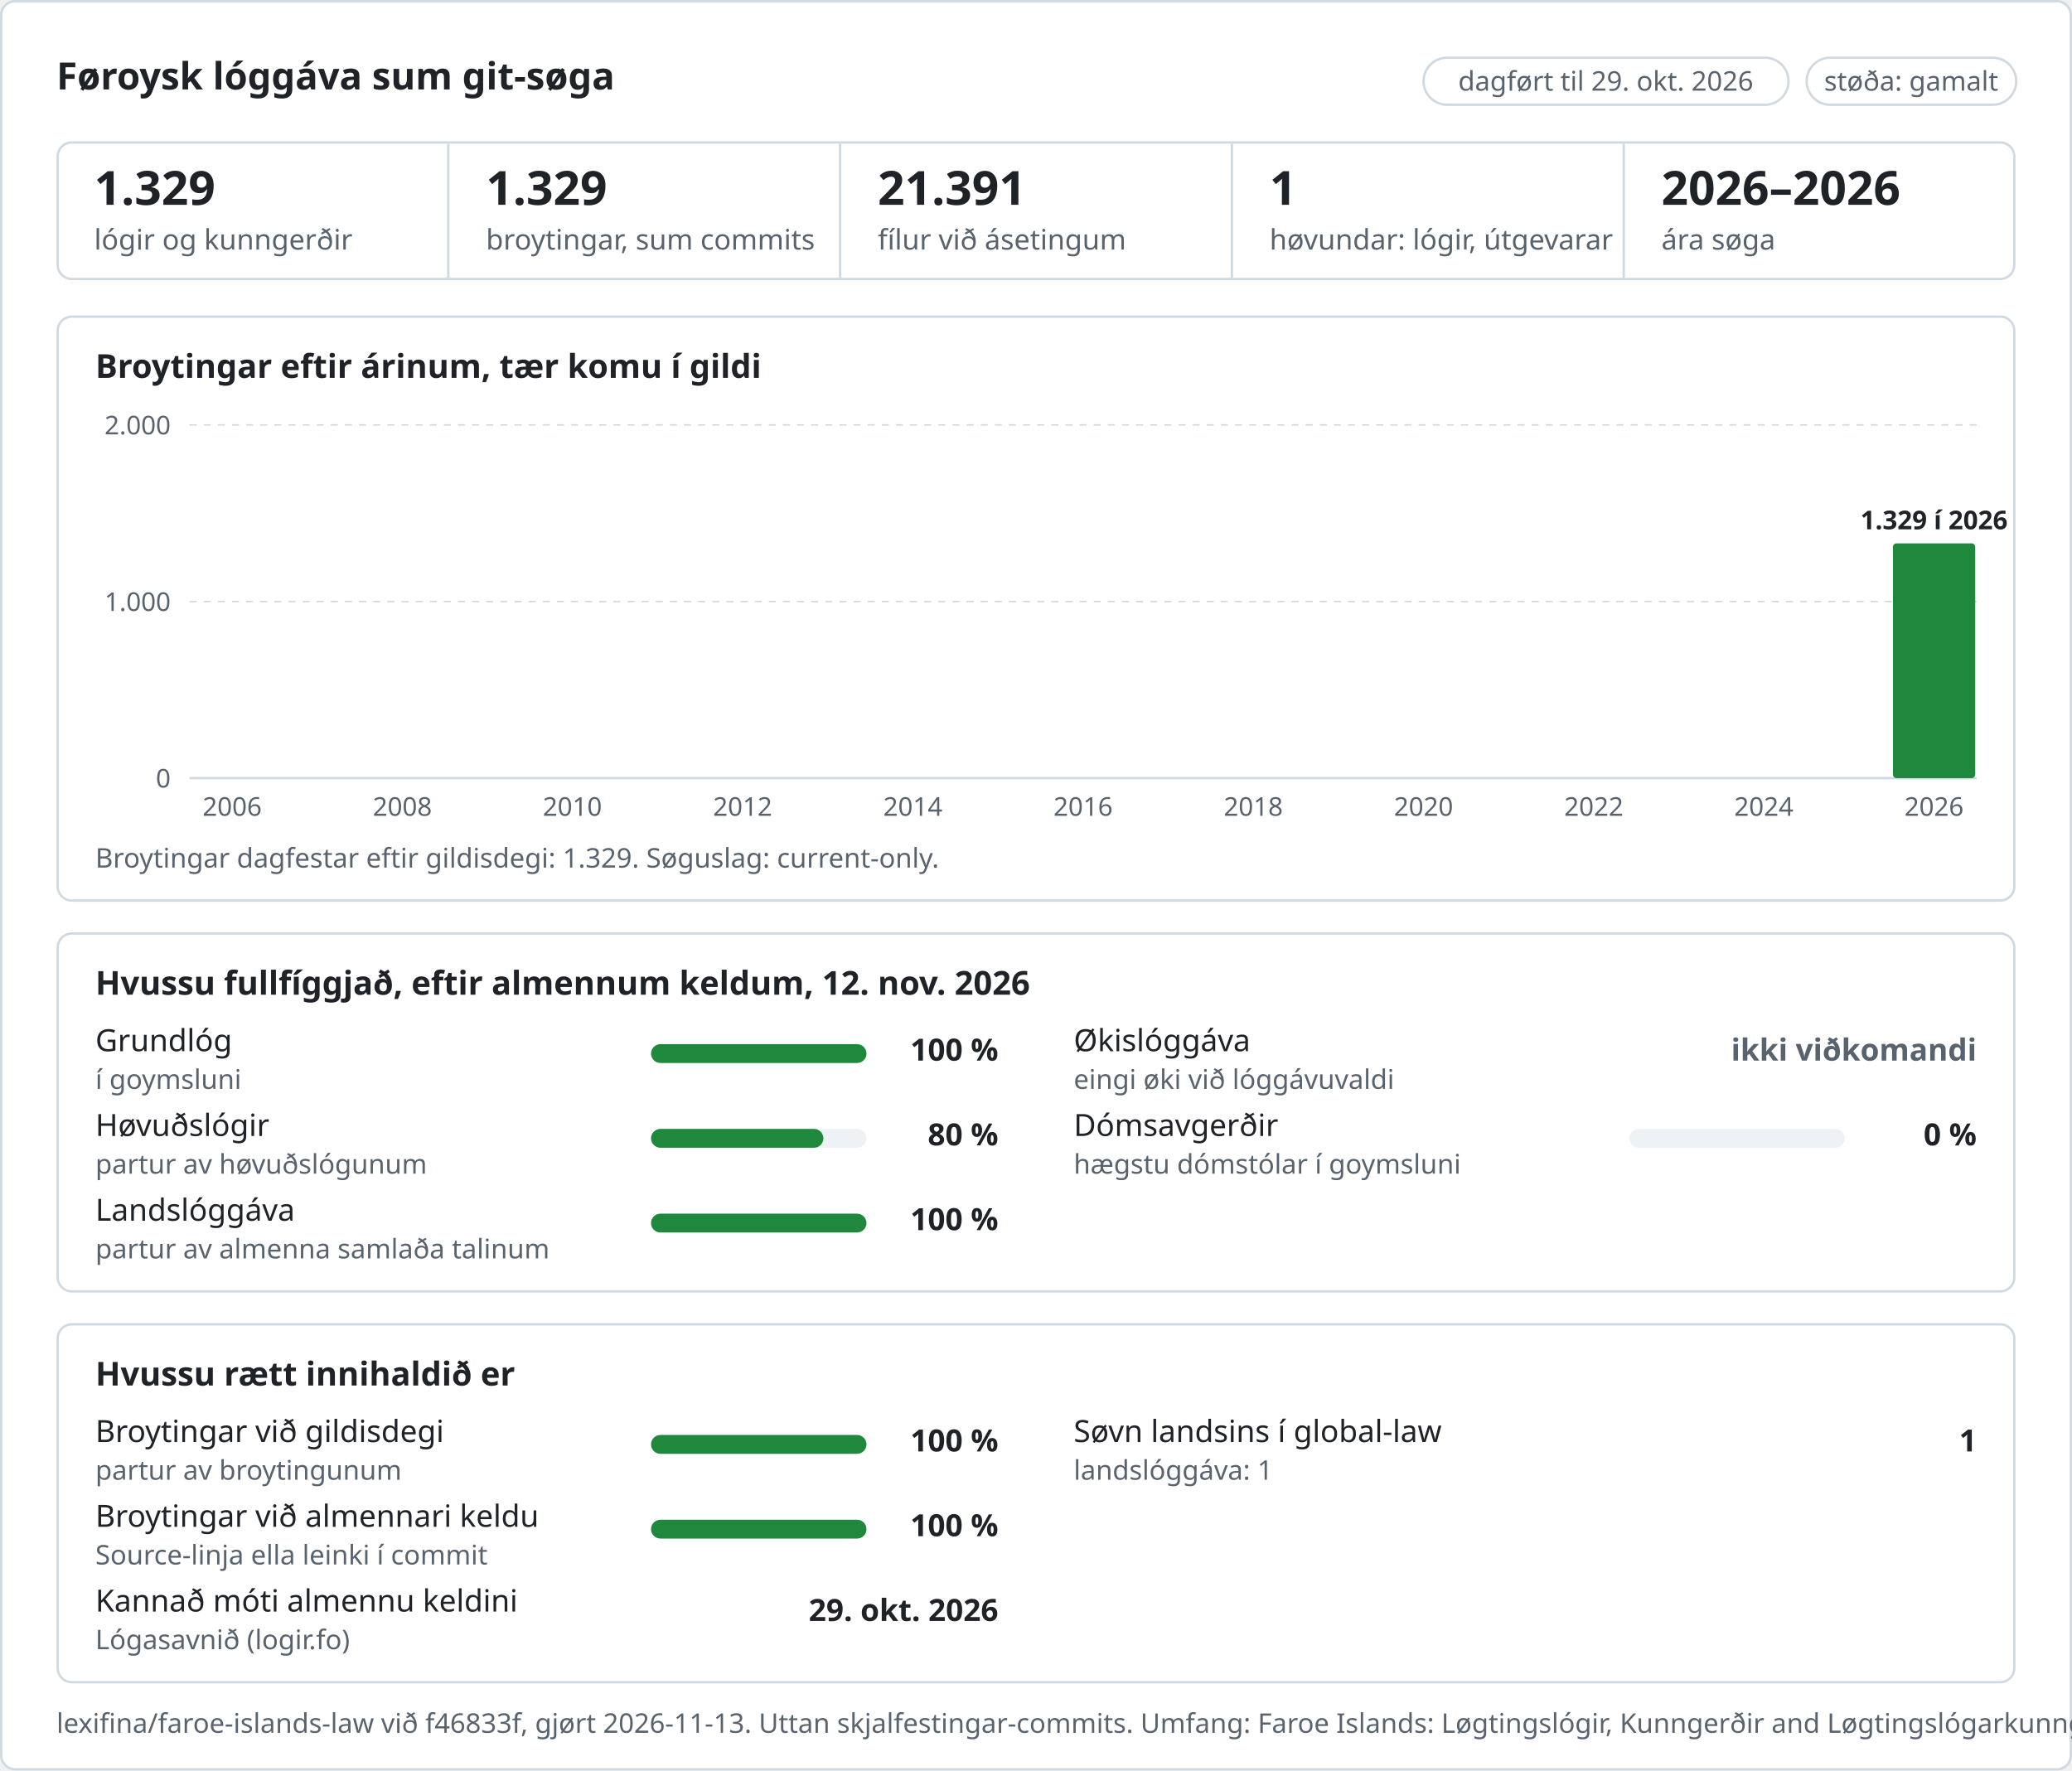
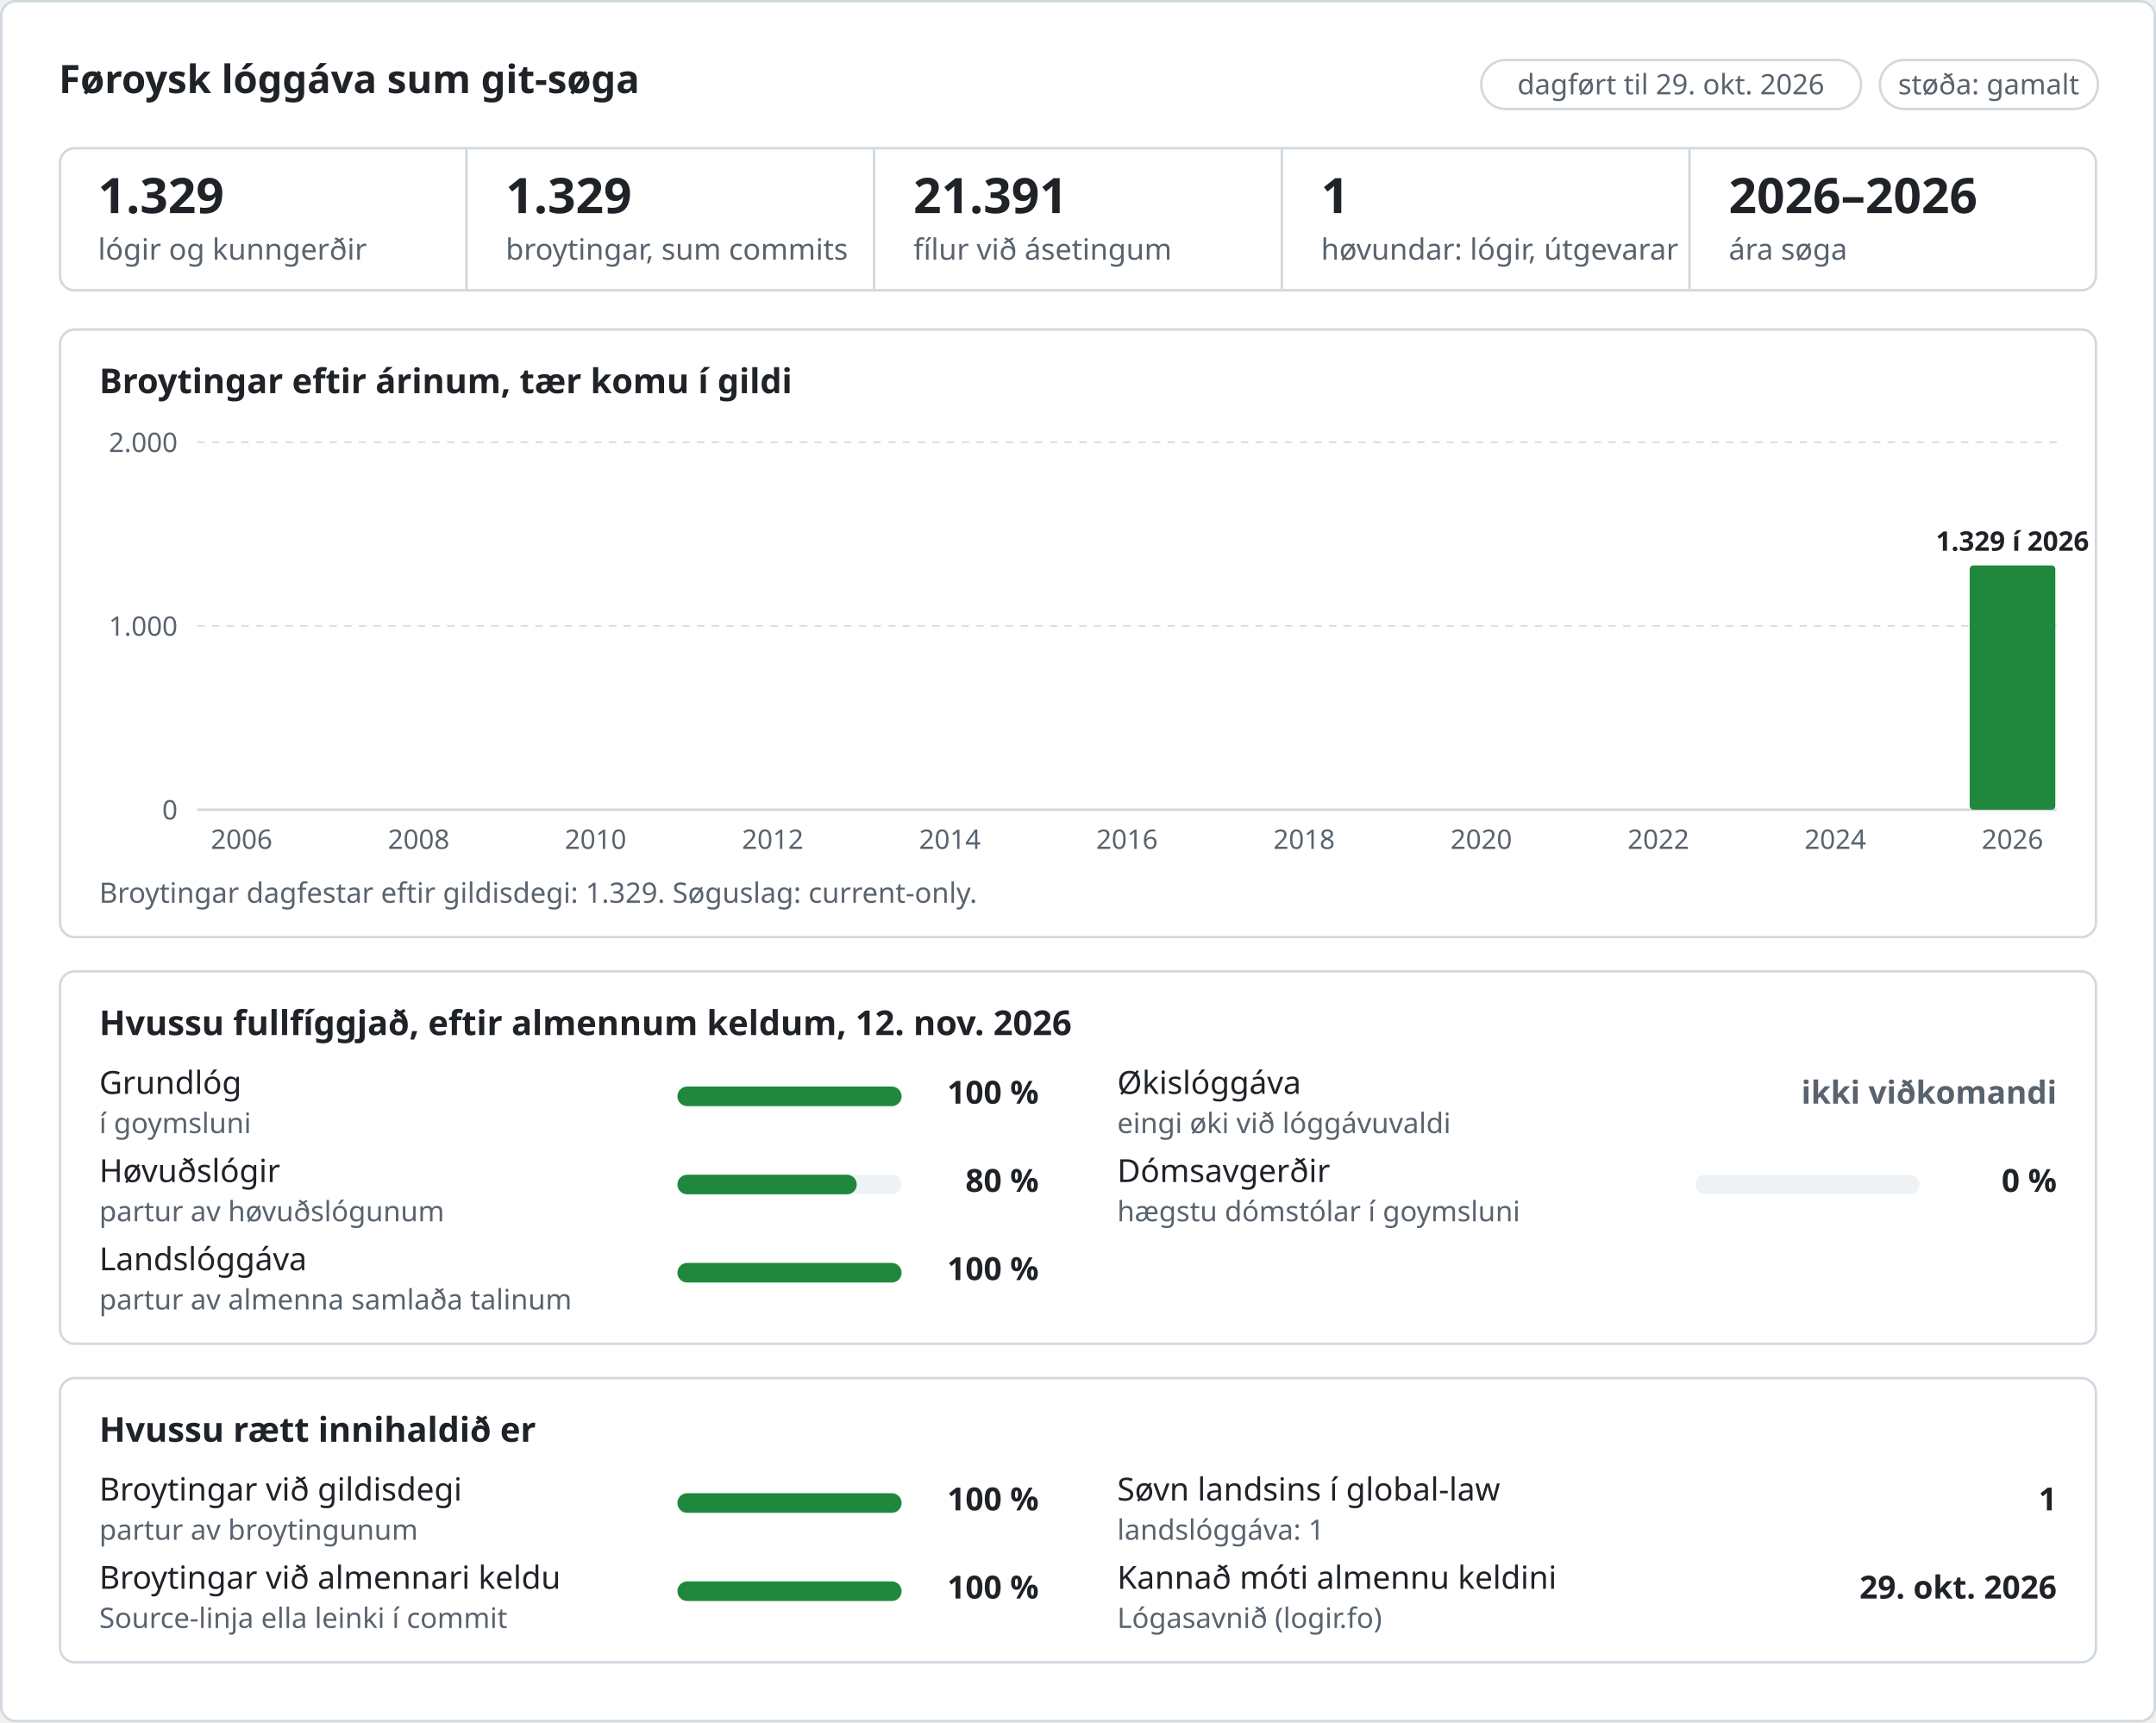
- <svg xmlns="http://www.w3.org/2000/svg" width="880" height="752" viewBox="0 0 880 752" font-family="-apple-system,BlinkMacSystemFont,Segoe UI,Noto Sans,Helvetica,Arial,sans-serif">
-   <rect x="0.5" y="0.5" width="879" height="751" rx="6" fill="#ffffff" stroke="#d1d9e0" />
+ <svg xmlns="http://www.w3.org/2000/svg" width="880" height="703" viewBox="0 0 880 703" font-family="-apple-system,BlinkMacSystemFont,Segoe UI,Noto Sans,Helvetica,Arial,sans-serif">
+   <rect x="0.5" y="0.5" width="879" height="702" rx="6" fill="#ffffff" stroke="#d1d9e0" />
  <text x="24" y="38" font-size="16" font-weight="600" fill="#1f2328">Føroysk lóggáva sum git-søga</text>
  <rect x="604.6" y="24.5" width="155" height="20" rx="10" fill="none" stroke="#d1d9e0" />
  <text x="682.0" y="38.5" font-size="11.5" font-weight="500" text-anchor="middle" fill="#59636e">dagført til 29. okt. 2026</text>
  <rect x="767.3" y="24.5" width="89" height="20" rx="10" fill="none" stroke="#d1d9e0" />
  <text x="811.7" y="38.5" font-size="11.5" font-weight="500" text-anchor="middle" fill="#59636e">støða: gamalt</text>
  <rect x="24.5" y="60.5" width="831" height="58" rx="6" fill="#ffffff" stroke="#d1d9e0" />
  <text x="40.0" y="87" font-size="20" font-weight="600" fill="#1f2328">1.329</text>
  <text x="40.0" y="106" font-size="12" fill="#59636e">lógir og kunngerðir</text>
  <line x1="190.4" y1="61" x2="190.4" y2="118" stroke="#d1d9e0" />
  <text x="206.4" y="87" font-size="20" font-weight="600" fill="#1f2328">1.329</text>
  <text x="206.4" y="106" font-size="12" fill="#59636e">broytingar, sum commits</text>
  <line x1="356.8" y1="61" x2="356.8" y2="118" stroke="#d1d9e0" />
  <text x="372.8" y="87" font-size="20" font-weight="600" fill="#1f2328">21.391</text>
  <text x="372.8" y="106" font-size="12" fill="#59636e">fílur við ásetingum</text>
  <line x1="523.2" y1="61" x2="523.2" y2="118" stroke="#d1d9e0" />
  <text x="539.2" y="87" font-size="20" font-weight="600" fill="#1f2328">1</text>
  <text x="539.2" y="106" font-size="12" fill="#59636e" textLength="142" lengthAdjust="spacingAndGlyphs">høvundar: lógir, útgevarar</text>
  <line x1="689.6" y1="61" x2="689.6" y2="118" stroke="#d1d9e0" />
  <text x="705.6" y="87" font-size="20" font-weight="600" fill="#1f2328">2026–2026</text>
  <text x="705.6" y="106" font-size="12" fill="#59636e">ára søga</text>
  <rect x="24.5" y="134.5" width="831" height="248" rx="6" fill="#ffffff" stroke="#d1d9e0" />
  <text x="40.5" y="160.5" font-size="14" font-weight="600" fill="#1f2328">Broytingar eftir árinum, tær komu í gildi</text>
  <line x1="80.5" y1="330.5" x2="839.5" y2="330.5" stroke="#d1d9e0" stroke-width="1" />
  <text x="72.5" y="334.5" font-size="11" text-anchor="end" fill="#59636e">0</text>
  <line x1="80.5" y1="255.5" x2="839.5" y2="255.5" stroke="#d1d9e0" stroke-width="0.6" stroke-dasharray="3 3" />
  <text x="72.5" y="259.5" font-size="11" text-anchor="end" fill="#59636e">1.000</text>
  <line x1="80.5" y1="180.5" x2="839.5" y2="180.5" stroke="#d1d9e0" stroke-width="0.6" stroke-dasharray="3 3" />
  <text x="72.5" y="184.5" font-size="11" text-anchor="end" fill="#59636e">2.000</text>
  <text x="98.6" y="346.5" font-size="11" text-anchor="middle" fill="#59636e">2006</text>
  <text x="170.9" y="346.5" font-size="11" text-anchor="middle" fill="#59636e">2008</text>
  <text x="243.1" y="346.5" font-size="11" text-anchor="middle" fill="#59636e">2010</text>
  <text x="315.4" y="346.5" font-size="11" text-anchor="middle" fill="#59636e">2012</text>
  <text x="387.7" y="346.5" font-size="11" text-anchor="middle" fill="#59636e">2014</text>
  <text x="460.0" y="346.5" font-size="11" text-anchor="middle" fill="#59636e">2016</text>
  <text x="532.3" y="346.5" font-size="11" text-anchor="middle" fill="#59636e">2018</text>
  <text x="604.6" y="346.5" font-size="11" text-anchor="middle" fill="#59636e">2020</text>
  <text x="676.9" y="346.5" font-size="11" text-anchor="middle" fill="#59636e">2022</text>
  <text x="749.1" y="346.5" font-size="11" text-anchor="middle" fill="#59636e">2024</text>
  <rect x="803.96" y="230.8" width="34.94" height="99.7" rx="1.5" fill="#1f883d" />
  <text x="821.4" y="346.5" font-size="11" text-anchor="middle" fill="#59636e">2026</text>
  <text x="821.4" y="224.8" font-size="11" font-weight="600" text-anchor="middle" fill="#1f2328">1.329 í 2026</text>
  <text x="40.5" y="368.5" font-size="11.5" fill="#59636e">Broytingar dagfestar eftir gildisdegi: 1.329. Søguslag: current-only.</text>
  <rect x="24.5" y="396.5" width="831" height="152" rx="6" fill="#ffffff" stroke="#d1d9e0" />
  <text x="40.5" y="422.5" font-size="14" font-weight="600" fill="#1f2328">Hvussu fullfíggjað, eftir almennum keldum, 12. nov. 2026</text>
  <text x="40.5" y="446.5" font-size="13" fill="#1f2328">Grundlóg</text>
  <text x="40.5" y="462.5" font-size="11.5" fill="#59636e">í goymsluni</text>
  <g>
    <rect x="276.5" y="443.5" width="91.5" height="8" rx="4" fill="#eff2f5" />
    <rect x="276.5" y="443.5" width="91.5" height="8" rx="4" fill="#1f883d" />
  </g>
  <text x="424.0" y="450.5" font-size="13" font-weight="600" text-anchor="end" fill="#1f2328">100 %</text>
  <text x="40.5" y="482.5" font-size="13" fill="#1f2328">Høvuðslógir</text>
  <text x="40.5" y="498.5" font-size="11.5" fill="#59636e">partur av høvuðslógunum</text>
  <g>
    <rect x="276.5" y="479.5" width="91.5" height="8" rx="4" fill="#eff2f5" />
    <rect x="276.5" y="479.5" width="73.2" height="8" rx="4" fill="#1f883d" />
  </g>
  <text x="424.0" y="486.5" font-size="13" font-weight="600" text-anchor="end" fill="#1f2328">80 %</text>
  <text x="40.5" y="518.5" font-size="13" fill="#1f2328">Landslóggáva</text>
  <text x="40.5" y="534.5" font-size="11.5" fill="#59636e">partur av almenna samlaða talinum</text>
  <g>
    <rect x="276.5" y="515.5" width="91.5" height="8" rx="4" fill="#eff2f5" />
    <rect x="276.5" y="515.5" width="91.5" height="8" rx="4" fill="#1f883d" />
  </g>
  <text x="424.0" y="522.5" font-size="13" font-weight="600" text-anchor="end" fill="#1f2328">100 %</text>
  <text x="456.0" y="446.5" font-size="13" fill="#1f2328">Økislóggáva</text>
  <text x="456.0" y="462.5" font-size="11.5" fill="#59636e">eingi øki við lóggávuvaldi</text>
  <text x="839.5" y="450.5" font-size="13" font-weight="600" text-anchor="end" fill="#59636e">ikki viðkomandi</text>
  <text x="456.0" y="482.5" font-size="13" fill="#1f2328">Dómsavgerðir</text>
  <text x="456.0" y="498.5" font-size="11.5" fill="#59636e">hægstu dómstólar í goymsluni</text>
  <g>
    <rect x="692.0" y="479.5" width="91.5" height="8" rx="4" fill="#eff2f5" />
  </g>
  <text x="839.5" y="486.5" font-size="13" font-weight="600" text-anchor="end" fill="#1f2328">0 %</text>
-   <rect x="24.5" y="562.5" width="831" height="152" rx="6" fill="#ffffff" stroke="#d1d9e0" />
+   <rect x="24.5" y="562.5" width="831" height="116" rx="6" fill="#ffffff" stroke="#d1d9e0" />
  <text x="40.5" y="588.5" font-size="14" font-weight="600" fill="#1f2328">Hvussu rætt innihaldið er</text>
  <text x="40.5" y="612.5" font-size="13" fill="#1f2328">Broytingar við gildisdegi</text>
  <text x="40.5" y="628.5" font-size="11.5" fill="#59636e">partur av broytingunum</text>
  <g>
    <rect x="276.5" y="609.5" width="91.5" height="8" rx="4" fill="#eff2f5" />
    <rect x="276.5" y="609.5" width="91.5" height="8" rx="4" fill="#1f883d" />
  </g>
  <text x="424.0" y="616.5" font-size="13" font-weight="600" text-anchor="end" fill="#1f2328">100 %</text>
  <text x="40.5" y="648.5" font-size="13" fill="#1f2328">Broytingar við almennari keldu</text>
  <text x="40.5" y="664.5" font-size="11.5" fill="#59636e">Source-linja ella leinki í commit</text>
  <g>
    <rect x="276.5" y="645.5" width="91.5" height="8" rx="4" fill="#eff2f5" />
    <rect x="276.5" y="645.5" width="91.5" height="8" rx="4" fill="#1f883d" />
  </g>
  <text x="424.0" y="652.5" font-size="13" font-weight="600" text-anchor="end" fill="#1f2328">100 %</text>
-   <text x="40.5" y="684.5" font-size="13" fill="#1f2328">Kannað móti almennu keldini</text>
-   <text x="40.5" y="700.5" font-size="11.5" fill="#59636e">Lógasavnið (logir.fo)</text>
-   <text x="424.0" y="688.5" font-size="13" font-weight="600" text-anchor="end" fill="#1f2328">29. okt. 2026</text>
  <text x="456.0" y="612.5" font-size="13" fill="#1f2328">Søvn landsins í global-law</text>
  <text x="456.0" y="628.5" font-size="11.5" fill="#59636e">landslóggáva: 1</text>
  <text x="839.5" y="616.5" font-size="13" font-weight="600" text-anchor="end" fill="#1f2328">1</text>
-   <text x="24" y="736" font-size="11.5" fill="#59636e" textLength="832" lengthAdjust="spacingAndGlyphs">lexifina/faroe-islands-law við f46833f, gjørt 2026-11-13. Uttan skjalfestingar-commits. Umfang: Faroe Islands: Løgtingslógir, Kunngerðir and Løgtingslógarkunngerðir in…</text>
+   <text x="456.0" y="648.5" font-size="13" fill="#1f2328">Kannað móti almennu keldini</text>
+   <text x="456.0" y="664.5" font-size="11.5" fill="#59636e">Lógasavnið (logir.fo)</text>
+   <text x="839.5" y="652.5" font-size="13" font-weight="600" text-anchor="end" fill="#1f2328">29. okt. 2026</text>
</svg>
